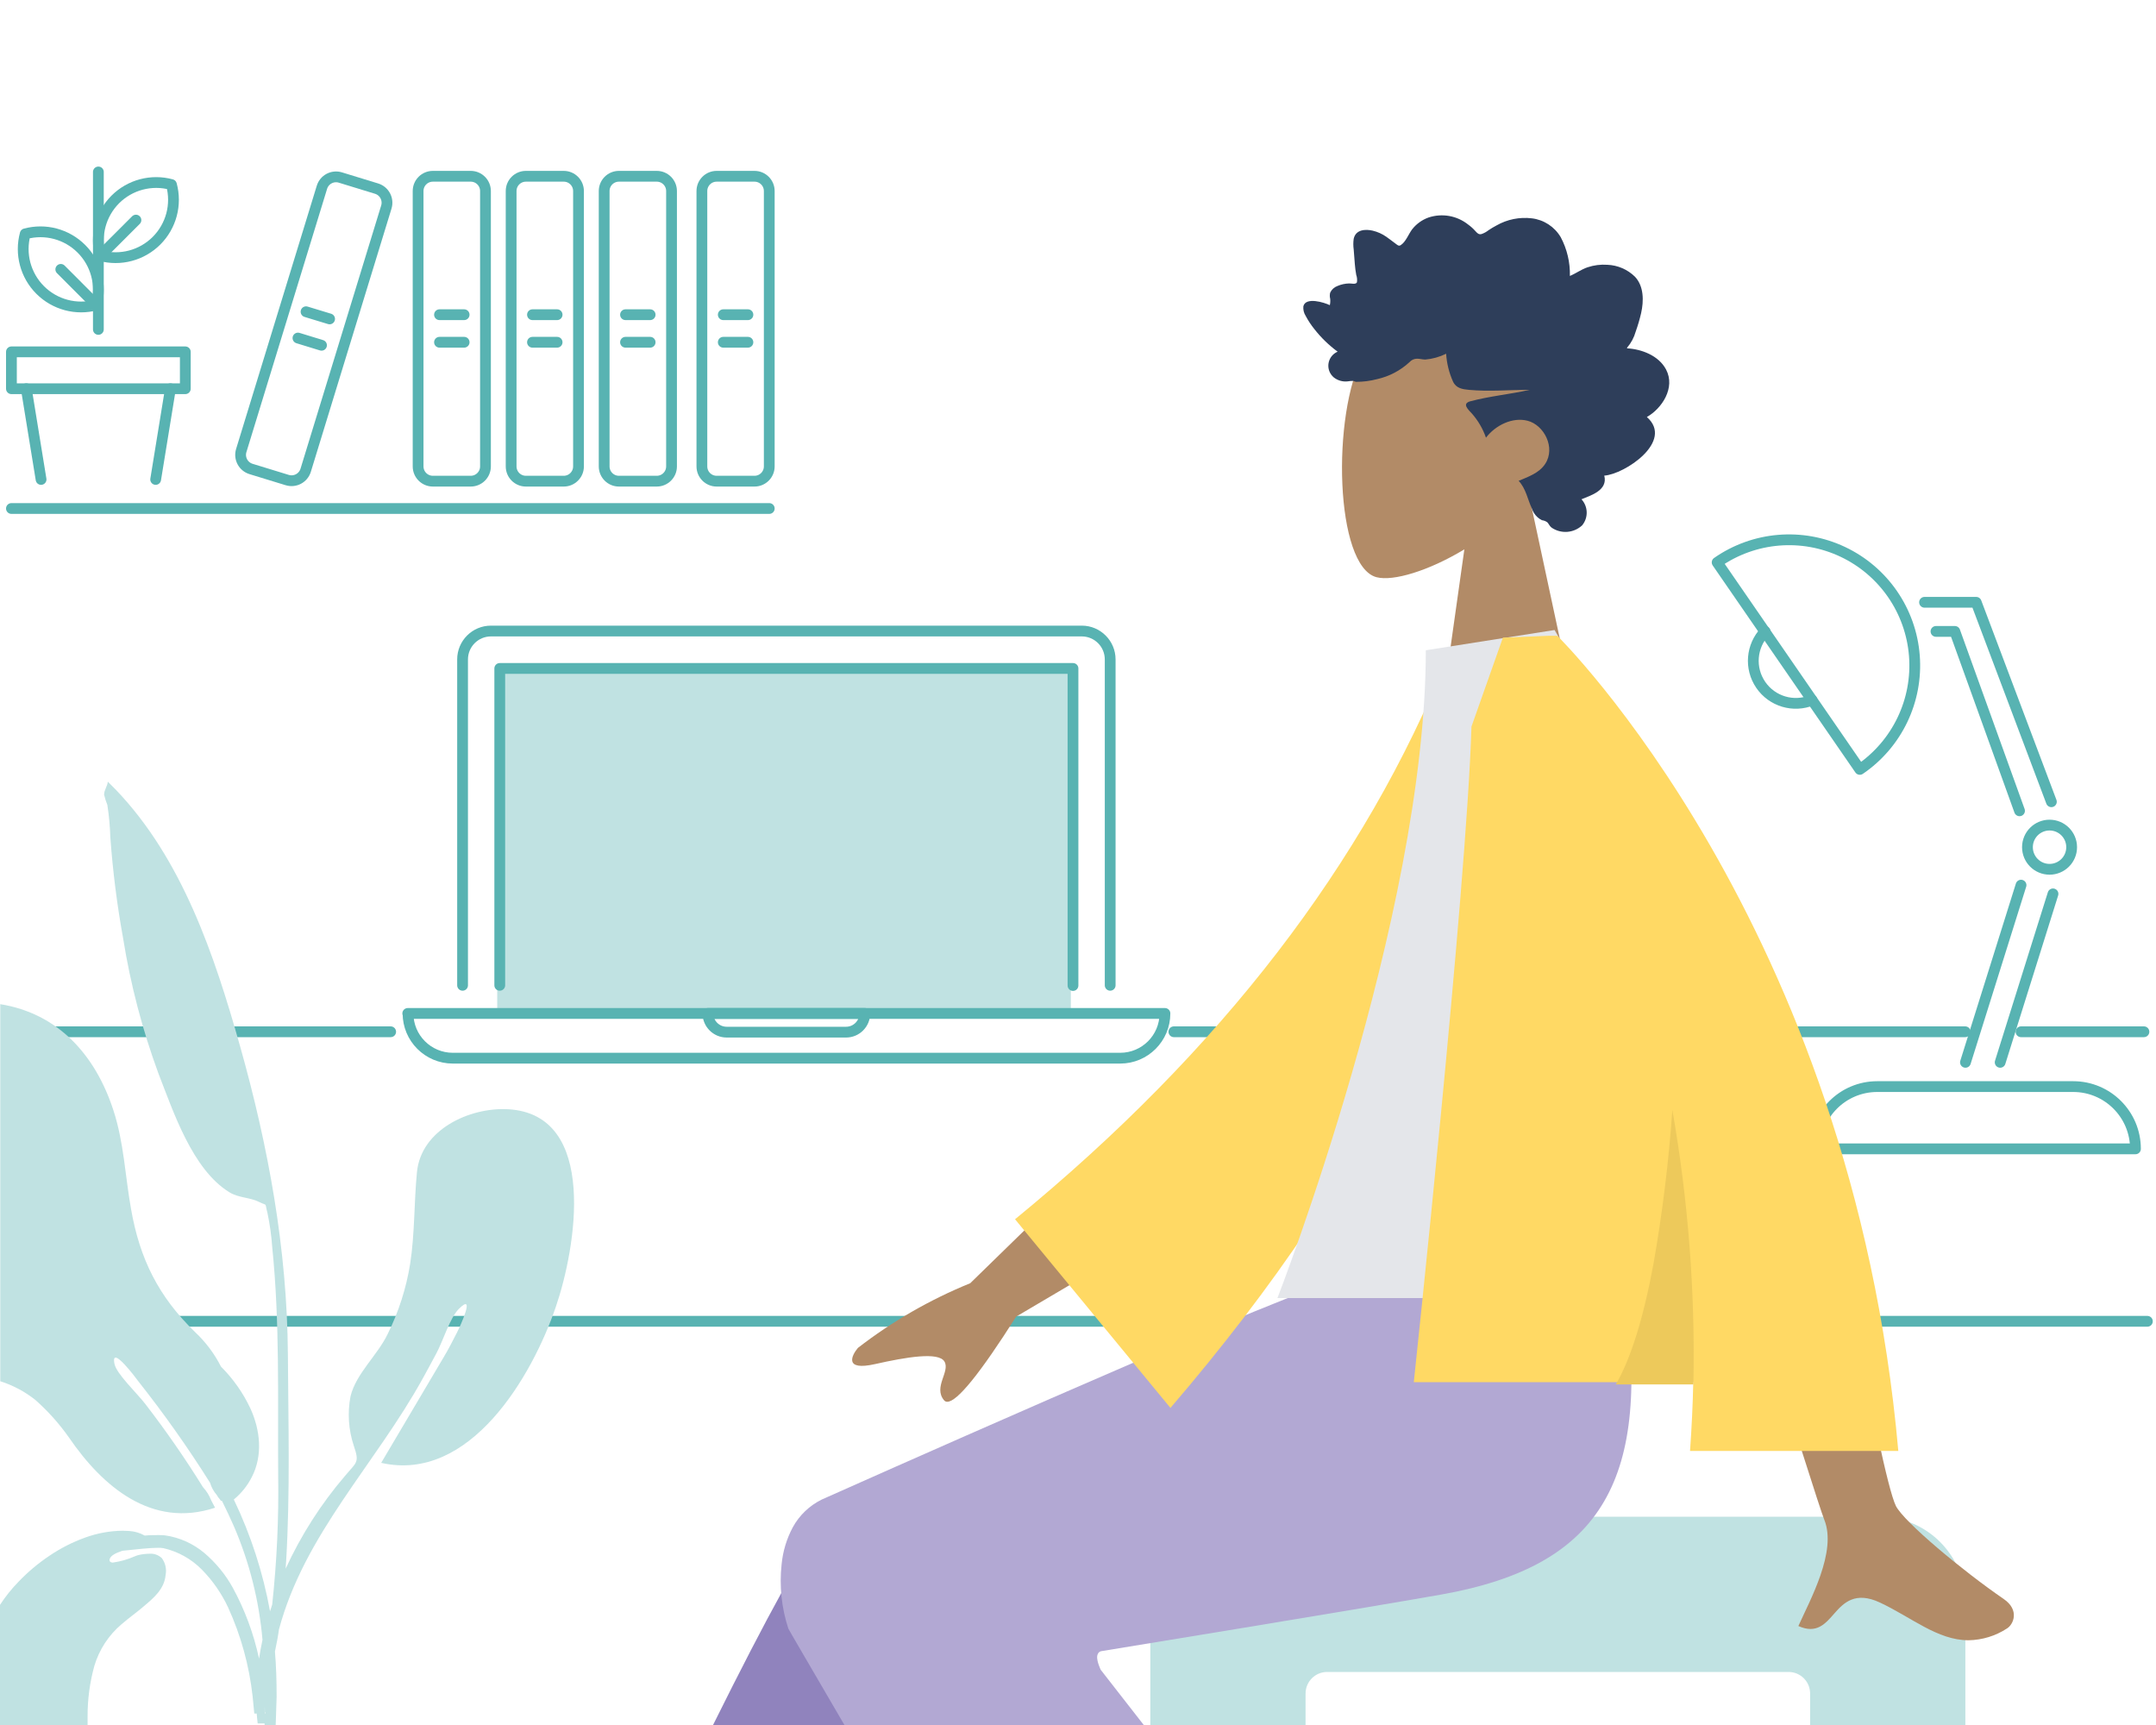
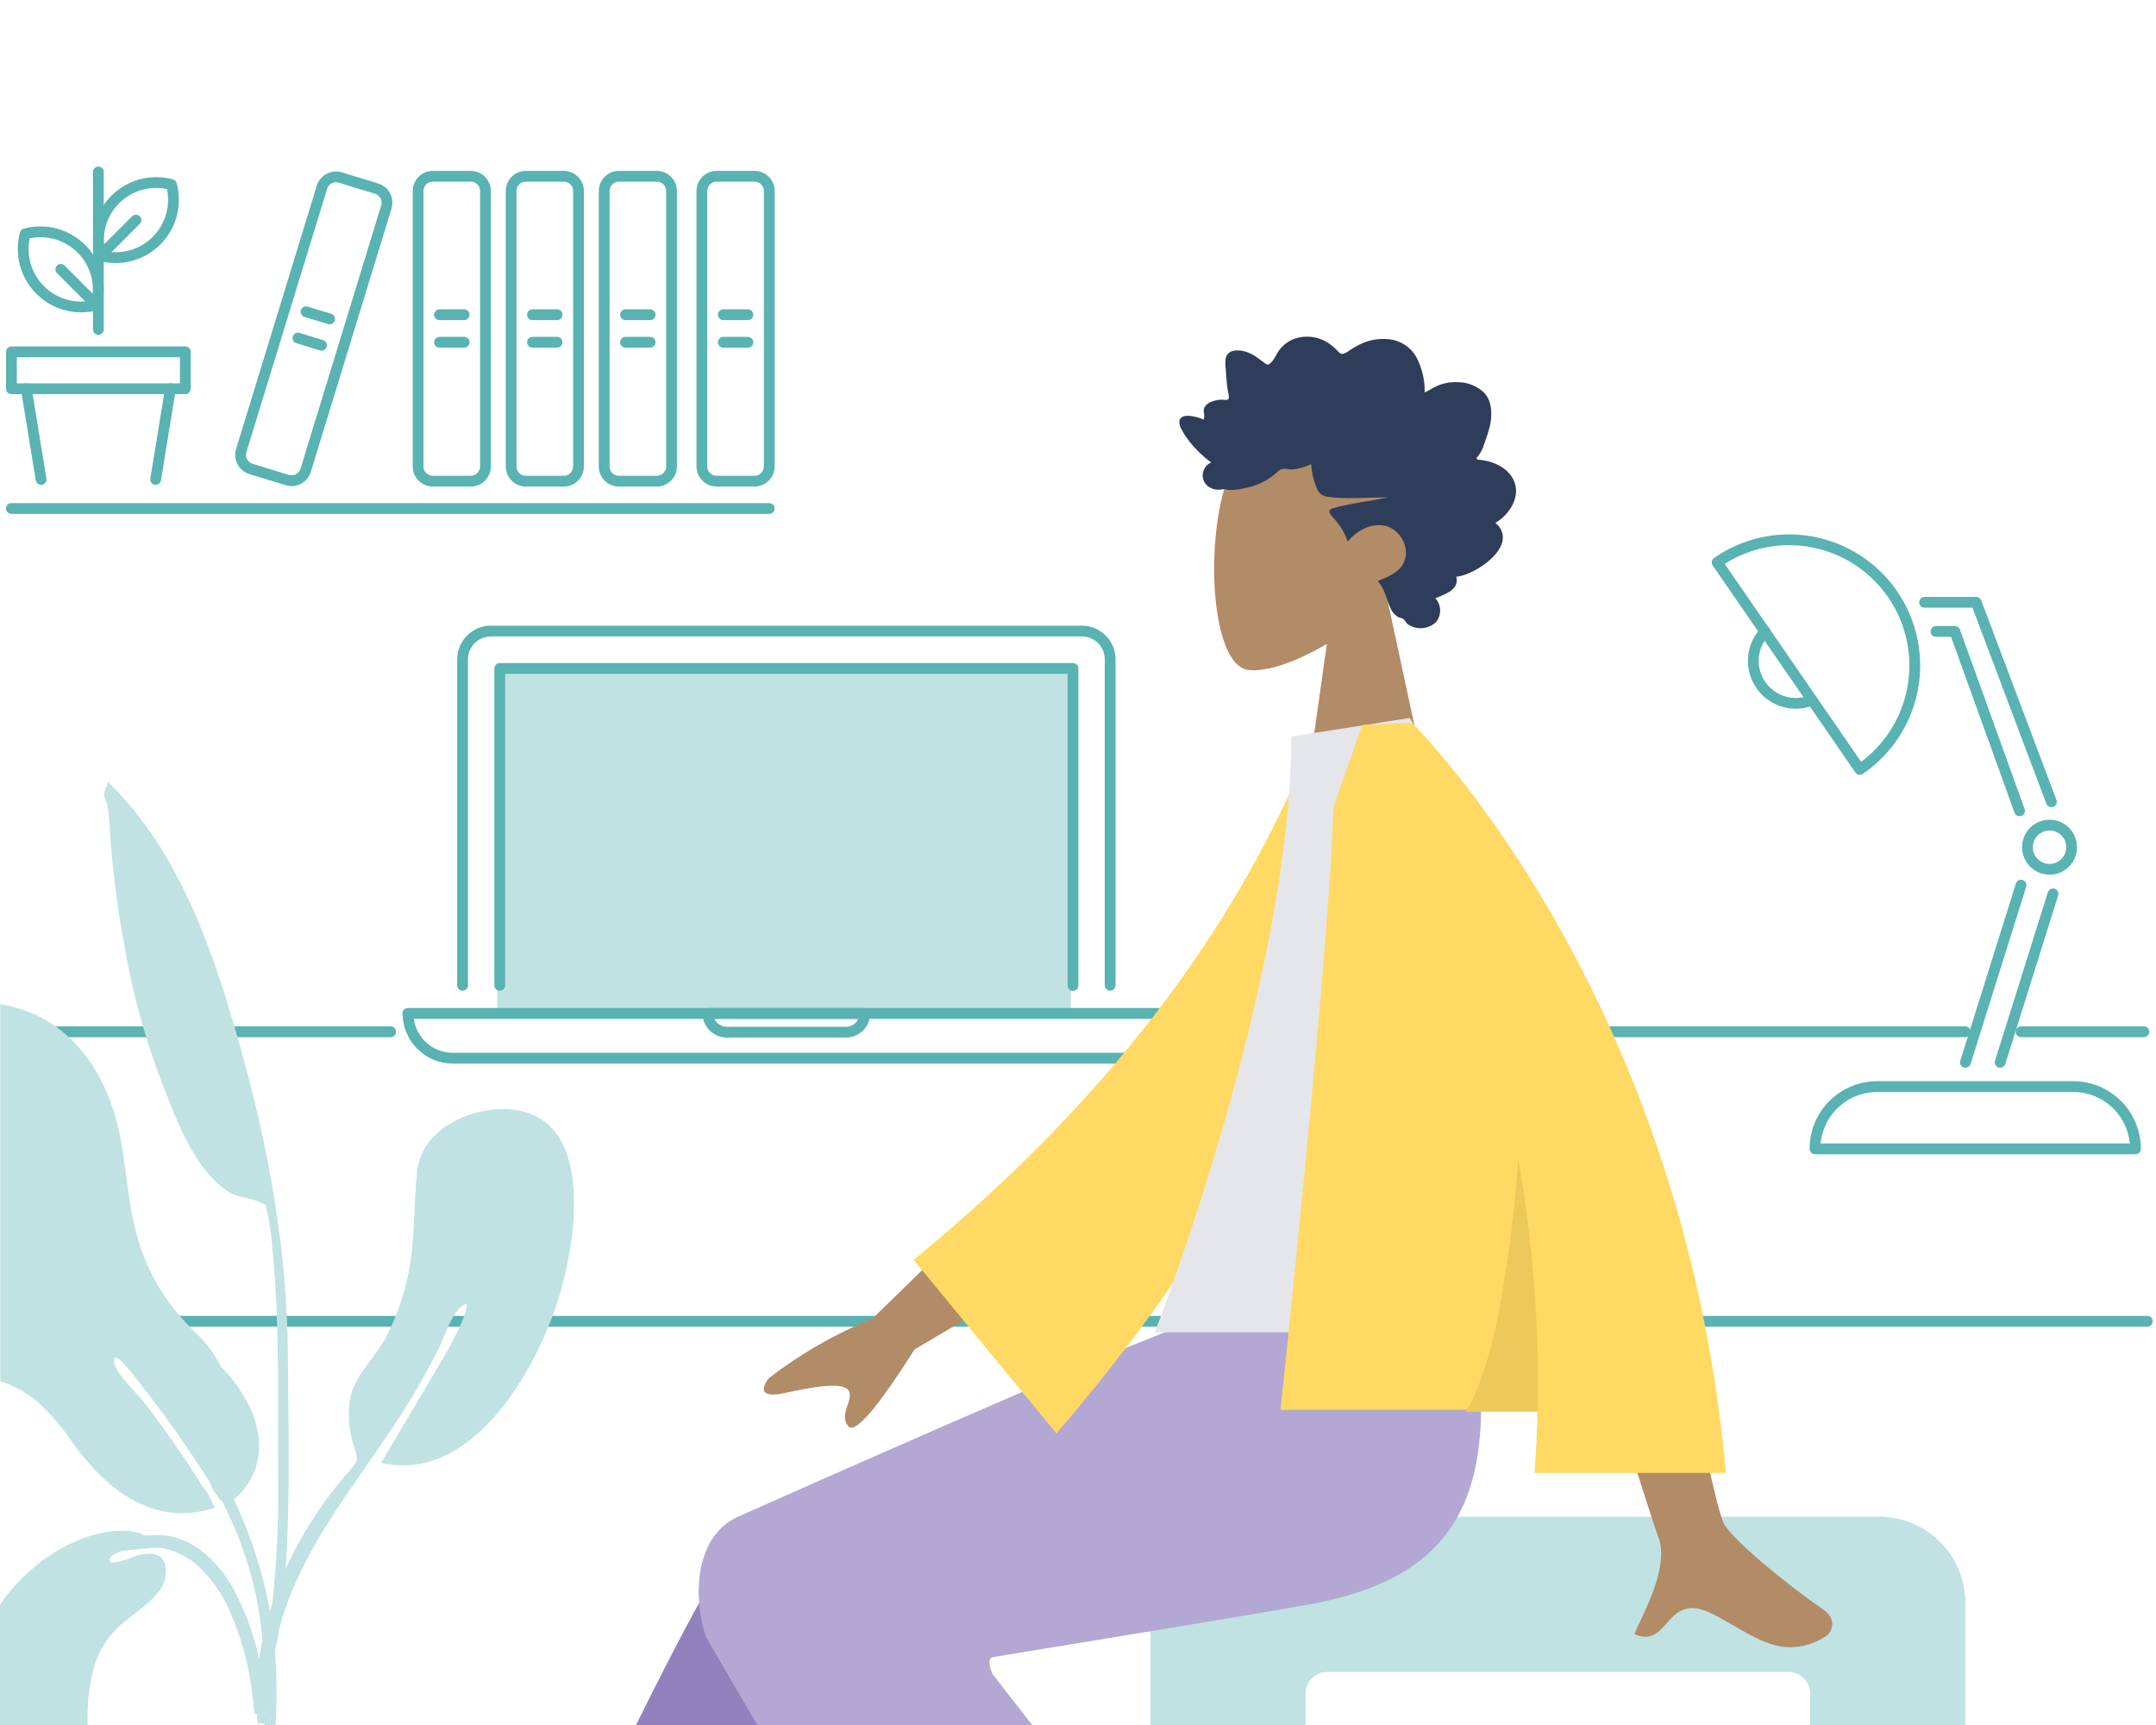
<svg xmlns="http://www.w3.org/2000/svg" width="400" height="320" viewBox="0 0 400 320">
-   <g id="fb73d196-e064-40c6-ad82-a91d2e5f45fc" data-name="Background lines">
-     <rect id="a30cee1f-465e-4c51-b514-c0771b6513e1" data-name="Rectangle 1539" x="92.25" y="124.53" width="106.42" height="62.98" style="fill:#c0e2e2" />
-     <line id="b3fae943-8783-491c-855d-32340581014f" data-name="Line 705" x1="72.48" y1="191.4" x2="1.35" y2="191.4" style="fill:none;stroke:#58b3b2;stroke-linecap:round;stroke-linejoin:round;stroke-width:2px" />
-     <g id="ec97e75d-e0e2-4b1f-b9cf-996d29b69776" data-name="Group 9669">
-       <line id="e8e33515-c25a-4639-aa09-d21dad42d3fa" data-name="Line 707" x1="398.4" y1="245.11" x2="1.35" y2="245.11" style="fill:none;stroke:#58b3b2;stroke-linecap:round;stroke-linejoin:round;stroke-width:2px" />
+   <g id="aa131092-a989-4703-a8bd-0b49d98a129b" data-name="Background lines">
+     <rect id="e959d832-de29-46d2-b755-e9466526a146" data-name="Rectangle 1539" x="92.25" y="124.53" width="106.42" height="62.98" style="fill:#c0e2e2" />
+     <line id="b99d7864-4f01-4541-be40-04c47383e755" data-name="Line 705" x1="72.48" y1="191.4" x2="1.35" y2="191.4" style="fill:none;stroke:#58b3b2;stroke-linecap:round;stroke-linejoin:round;stroke-width:2px" />
+     <g id="e9581a42-770e-4613-a344-6d3fe917a954" data-name="Group 9669">
+       <line id="b43d0b4c-a2e9-4486-9df6-870eb945b8f8" data-name="Line 707" x1="398.4" y1="245.11" x2="1.35" y2="245.11" style="fill:none;stroke:#58b3b2;stroke-linecap:round;stroke-linejoin:round;stroke-width:2px" />
    </g>
-     <g id="bf0b4523-57a0-4b44-9847-fb2da2a917f8" data-name="Group 9793">
-       <path id="e4e50032-b852-434a-88ec-5235a57589b6" data-name="Rectangle 1492" d="M396.19,213.12H336.73a11.55,11.55,0,0,1,11.55-11.55h36.37a11.55,11.55,0,0,1,11.54,11.55Z" style="fill:none;stroke:#58b3b2;stroke-linecap:round;stroke-linejoin:round;stroke-width:2px" />
-       <g id="e5c7c090-ab3b-419b-b10c-275bbab74a81" data-name="Group 9691">
-         <line id="f046a022-3511-4ca4-baba-84c13a7ca09e" data-name="Line 729" x1="364.65" y1="197.07" x2="374.96" y2="164.2" style="fill:none;stroke:#58b3b2;stroke-linecap:round;stroke-linejoin:round;stroke-width:2px" />
-         <line id="b54973ac-1b61-4005-865a-0cab715e7926" data-name="Line 730" x1="371.09" y1="197.07" x2="380.89" y2="165.82" style="fill:none;stroke:#58b3b2;stroke-linecap:round;stroke-linejoin:round;stroke-width:2px" />
+     <g id="ae4c9b70-4618-44a0-b3e6-64a1a4f4907b" data-name="Group 9793">
+       <path id="bbe9a70f-faa2-424a-b716-5aa9bf6eda52" data-name="Rectangle 1492" d="M396.19,213.12H336.73a11.55,11.55,0,0,1,11.55-11.55h36.37a11.55,11.55,0,0,1,11.54,11.55Z" style="fill:none;stroke:#58b3b2;stroke-linecap:round;stroke-linejoin:round;stroke-width:2px" />
+       <g id="a925b4f8-f4f4-4f4c-a13f-eedbec2cd769" data-name="Group 9691">
+         <line id="fb79c0eb-cfec-4d4c-9b8c-bdafb574687f" data-name="Line 729" x1="364.65" y1="197.07" x2="374.96" y2="164.2" style="fill:none;stroke:#58b3b2;stroke-linecap:round;stroke-linejoin:round;stroke-width:2px" />
+         <line id="b6a3d555-9a6c-463f-95f4-1c0b5f01b7dd" data-name="Line 730" x1="371.09" y1="197.07" x2="380.89" y2="165.82" style="fill:none;stroke:#58b3b2;stroke-linecap:round;stroke-linejoin:round;stroke-width:2px" />
      </g>
-       <g id="f14f18b4-d5a5-4955-b398-0fa250bc88b6" data-name="Group 9692">
-         <path id="a7da2d7d-3eb1-42f4-a1cb-5c96d873550d" data-name="Path 7499" d="M374.68,150.41l-12-33.28h-3.5" style="fill:none;stroke:#58b3b2;stroke-linecap:round;stroke-linejoin:round;stroke-width:2px" />
-         <path id="e0494380-a063-4cd2-998a-2080559b05d3" data-name="Path 7500" d="M380.59,148.73l-13.95-37h-9.58" style="fill:none;stroke:#58b3b2;stroke-linecap:round;stroke-linejoin:round;stroke-width:2px" />
+       <g id="ec76ece7-8e87-4b52-bd38-017c6764c39e" data-name="Group 9692">
+         <path id="adfe86b3-c766-4847-b4d0-aaf9147429a7" data-name="Path 7499" d="M374.68,150.41l-12-33.28h-3.5" style="fill:none;stroke:#58b3b2;stroke-linecap:round;stroke-linejoin:round;stroke-width:2px" />
+         <path id="f0e4f08e-0b90-4683-b067-bb4897bd8a7e" data-name="Path 7500" d="M380.59,148.73l-13.95-37h-9.58" style="fill:none;stroke:#58b3b2;stroke-linecap:round;stroke-linejoin:round;stroke-width:2px" />
      </g>
-       <circle id="a4c43049-64f8-41a6-8f46-f059da6a0b92" data-name="Ellipse 51" cx="380.25" cy="157.16" r="4.1" style="fill:none;stroke:#58b3b2;stroke-linecap:round;stroke-linejoin:round;stroke-width:2px" />
-       <g id="a6349e32-4868-4a9a-ba01-7dda5e553673" data-name="Group 9693">
-         <path id="b4d579c3-8a93-4fee-8304-72a4e5977105" data-name="Path 7501" d="M318.58,104.33a23.32,23.32,0,1,1,26.47,38.4h0Z" style="fill:none;stroke:#58b3b2;stroke-linecap:round;stroke-linejoin:round;stroke-width:2px" />
-         <path id="bd23c40b-07ce-43e7-b1e6-c036f1f029d0" data-name="Path 7502" d="M327.48,117.13a7.89,7.89,0,0,0,8.71,12.75" style="fill:none;stroke:#58b3b2;stroke-linecap:round;stroke-linejoin:round;stroke-width:2px" />
+       <circle id="edc2e8bd-1628-48e9-8ad0-fcf75342a5d3" data-name="Ellipse 51" cx="380.25" cy="157.16" r="4.1" style="fill:none;stroke:#58b3b2;stroke-linecap:round;stroke-linejoin:round;stroke-width:2px" />
+       <g id="b582e223-7238-477e-89d8-2285b2018083" data-name="Group 9693">
+         <path id="a3b8f95a-765b-46c3-947d-342e9a59ac1d" data-name="Path 7501" d="M318.58,104.33a23.32,23.32,0,1,1,26.47,38.4h0Z" style="fill:none;stroke:#58b3b2;stroke-linecap:round;stroke-linejoin:round;stroke-width:2px" />
+         <path id="edf8a81d-6c37-4d6e-a8da-c11a302dbc23" data-name="Path 7502" d="M327.48,117.13a7.89,7.89,0,0,0,8.71,12.75" style="fill:none;stroke:#58b3b2;stroke-linecap:round;stroke-linejoin:round;stroke-width:2px" />
      </g>
    </g>
-     <g id="fc716c62-2637-4198-a13c-8295344efed3" data-name="Group 9795">
-       <path id="b282b05f-2ed9-4584-b6ab-419589a3ce00" data-name="Path 7505" d="M85.82,182.78V122.33a5.27,5.27,0,0,1,5.27-5.27H200.7a5.27,5.27,0,0,1,5.27,5.27v60.45" style="fill:none;stroke:#58b3b2;stroke-linecap:round;stroke-linejoin:round;stroke-width:2px" />
-       <path id="e31ae715-359b-4bab-bec8-26e0a283873a" data-name="Path 7506" d="M92.72,182.78V124H199.07v58.82" style="fill:none;stroke:#58b3b2;stroke-linecap:round;stroke-linejoin:round;stroke-width:2px" />
-       <path id="efe8282c-32a7-4117-81d0-931ad6bc8d5e" data-name="Rectangle 1494" d="M131.34,188h29.1a3.47,3.47,0,0,1-3.47,3.47H134.82a3.48,3.48,0,0,1-3.48-3.47Z" style="fill:none;stroke:#58b3b2;stroke-linecap:round;stroke-linejoin:round;stroke-width:2px" />
-       <path id="a8a12564-39b6-4167-b7f2-ec1cc40547a6" data-name="Rectangle 1495" d="M75.65,188H216.13a8.3,8.3,0,0,1-8.3,8.3H84a8.31,8.31,0,0,1-8.3-8.3Z" style="fill:none;stroke:#58b3b2;stroke-linecap:round;stroke-linejoin:round;stroke-width:2px" />
+     <g id="e1cff6c0-e49c-4d0c-a651-a6f1066d0716" data-name="Group 9795">
+       <path id="f8d5cd65-9f07-4746-b38c-5e30d5b627ca" data-name="Path 7505" d="M85.82,182.78V122.33a5.27,5.27,0,0,1,5.27-5.27H200.7a5.27,5.27,0,0,1,5.27,5.27v60.45" style="fill:none;stroke:#58b3b2;stroke-linecap:round;stroke-linejoin:round;stroke-width:2px" />
+       <path id="ec48e752-30df-461a-84cb-d64f6c4919bf" data-name="Path 7506" d="M92.72,182.78V124H199.07v58.82" style="fill:none;stroke:#58b3b2;stroke-linecap:round;stroke-linejoin:round;stroke-width:2px" />
+       <path id="f365e23b-6909-4dfd-a34a-228c7d51015d" data-name="Rectangle 1494" d="M131.34,188h29.1a3.47,3.47,0,0,1-3.47,3.47H134.82a3.48,3.48,0,0,1-3.48-3.47Z" style="fill:none;stroke:#58b3b2;stroke-linecap:round;stroke-linejoin:round;stroke-width:2px" />
+       <path id="bc13da75-8457-48df-ab1f-5ac028dacf54" data-name="Rectangle 1495" d="M75.65,188H216.13a8.3,8.3,0,0,1-8.3,8.3H84a8.31,8.31,0,0,1-8.3-8.3Z" style="fill:none;stroke:#58b3b2;stroke-linecap:round;stroke-linejoin:round;stroke-width:2px" />
    </g>
-     <line id="e808acc4-0a33-4231-a985-e3c233d2875e" data-name="Line 704" x1="397.76" y1="191.4" x2="374.96" y2="191.4" style="fill:none;stroke:#58b3b2;stroke-linecap:round;stroke-linejoin:round;stroke-width:2px" />
-     <line id="f369688e-c924-4aa2-903b-a86efa9f2bca" data-name="Line 767" x1="364.6" y1="191.4" x2="217.79" y2="191.4" style="fill:none;stroke:#58b3b2;stroke-linecap:round;stroke-linejoin:round;stroke-width:2px" />
-     <g id="b0881ee9-77fb-4cb1-ab14-ffc45e3d35b6" data-name="Group 9672">
-       <line id="b1f5497c-24c8-47fb-9150-f7ef6ad23ec1" data-name="Line 708" x1="142.72" y1="94.33" x2="2.12" y2="94.33" style="fill:none;stroke:#58b3b2;stroke-linecap:round;stroke-linejoin:round;stroke-width:2px" />
+     <line id="a1c2b07c-c34f-4589-832f-e7990d7b65bb" data-name="Line 704" x1="397.76" y1="191.4" x2="374.96" y2="191.4" style="fill:none;stroke:#58b3b2;stroke-linecap:round;stroke-linejoin:round;stroke-width:2px" />
+     <line id="a366b7ce-1f28-404f-a29c-3eb2e8c79e21" data-name="Line 767" x1="364.6" y1="191.4" x2="217.79" y2="191.4" style="fill:none;stroke:#58b3b2;stroke-linecap:round;stroke-linejoin:round;stroke-width:2px" />
+     <g id="accc47fd-a826-421f-bd28-4675ab3a1e69" data-name="Group 9672">
+       <line id="f4ed9b80-52ee-4ace-938d-db72dec706f9" data-name="Line 708" x1="142.72" y1="94.33" x2="2.12" y2="94.33" style="fill:none;stroke:#58b3b2;stroke-linecap:round;stroke-linejoin:round;stroke-width:2px" />
    </g>
-     <g id="e2d831d9-9902-4e84-a8ca-7bc25685c0e1" data-name="Group 9674">
-       <rect id="baa72bf4-9465-40dd-a438-f7de66900ddd" data-name="Rectangle 1484" x="77.57" y="32.7" width="12.5" height="56.56" rx="2.74" style="fill:none;stroke:#58b3b2;stroke-linecap:round;stroke-linejoin:round;stroke-width:2px" />
-       <g id="a4aa6cc4-1b6a-4052-82f8-0445803df624" data-name="Group 9673">
-         <line id="aa48d88a-6c8a-4da2-b826-3b3c51fa51fe" data-name="Line 710" x1="86.11" y1="58.38" x2="81.54" y2="58.38" style="fill:none;stroke:#58b3b2;stroke-linecap:round;stroke-linejoin:round;stroke-width:2px" />
-         <line id="b5a587f3-f2ed-4d31-ab79-d499773c982e" data-name="Line 711" x1="86.11" y1="63.49" x2="81.54" y2="63.49" style="fill:none;stroke:#58b3b2;stroke-linecap:round;stroke-linejoin:round;stroke-width:2px" />
+     <g id="a2366928-5e24-452e-bac2-687139913333" data-name="Group 9674">
+       <rect id="b5c3dfdd-32cb-4ac2-aae3-ccb89e50dce4" data-name="Rectangle 1484" x="77.57" y="32.7" width="12.5" height="56.56" rx="2.74" style="fill:none;stroke:#58b3b2;stroke-linecap:round;stroke-linejoin:round;stroke-width:2px" />
+       <g id="bf5d7471-a4bf-44fc-9749-69ff9aac2ba7" data-name="Group 9673">
+         <line id="bba242cb-0c22-4d68-b3e1-6270263c8475" data-name="Line 710" x1="86.11" y1="58.38" x2="81.54" y2="58.38" style="fill:none;stroke:#58b3b2;stroke-linecap:round;stroke-linejoin:round;stroke-width:2px" />
+         <line id="ffd06e04-2e71-4005-8531-d51e15b081dd" data-name="Line 711" x1="86.11" y1="63.49" x2="81.54" y2="63.49" style="fill:none;stroke:#58b3b2;stroke-linecap:round;stroke-linejoin:round;stroke-width:2px" />
      </g>
    </g>
-     <g id="a3d89ed3-ec4c-4b62-be62-d5896dda958b" data-name="Group 9676">
-       <rect id="fc3b6b77-01a2-41c9-94bc-59b85e76c722" data-name="Rectangle 1485" x="29.93" y="54.74" width="56.55" height="12.5" rx="2.74" transform="translate(-17.15 98.77) rotate(-72.96)" style="fill:none;stroke:#58b3b2;stroke-linecap:round;stroke-linejoin:round;stroke-width:2px" />
-       <g id="ed8e57fc-efe3-4cd6-a70a-475a5a6b5da8" data-name="Group 9675">
-         <line id="a2f410ee-a9c2-4d54-890c-520d06e18a6a" data-name="Line 712" x1="61.15" y1="59.16" x2="56.78" y2="57.83" style="fill:none;stroke:#58b3b2;stroke-linecap:round;stroke-linejoin:round;stroke-width:2px" />
-         <line id="a4289d05-f0a9-433f-83a2-8f61f9c0d87e" data-name="Line 713" x1="59.65" y1="64.05" x2="55.28" y2="62.71" style="fill:none;stroke:#58b3b2;stroke-linecap:round;stroke-linejoin:round;stroke-width:2px" />
+     <g id="b5b4826f-2d07-4e3a-b221-187b045a2d2d" data-name="Group 9676">
+       <rect id="b9a3949d-c764-467d-bb91-a70d2e09ec8e" data-name="Rectangle 1485" x="29.93" y="54.74" width="56.55" height="12.5" rx="2.74" transform="translate(-17.15 98.77) rotate(-72.96)" style="fill:none;stroke:#58b3b2;stroke-linecap:round;stroke-linejoin:round;stroke-width:2px" />
+       <g id="ff79aedb-fa4d-4c0a-b356-5874665f786b" data-name="Group 9675">
+         <line id="af70b8dc-2311-417c-932d-7c46a203fcd4" data-name="Line 712" x1="61.15" y1="59.16" x2="56.78" y2="57.83" style="fill:none;stroke:#58b3b2;stroke-linecap:round;stroke-linejoin:round;stroke-width:2px" />
+         <line id="bf9385d8-06dc-4fb6-bd10-ff70583cd876" data-name="Line 713" x1="59.65" y1="64.05" x2="55.28" y2="62.71" style="fill:none;stroke:#58b3b2;stroke-linecap:round;stroke-linejoin:round;stroke-width:2px" />
      </g>
    </g>
-     <g id="ed7c5ac8-21cc-4f82-ab18-c973f7dc0dbb" data-name="Group 9678">
-       <rect id="e6361d97-1fe0-4770-8d8b-78150d5f2d4b" data-name="Rectangle 1486" x="94.83" y="32.7" width="12.5" height="56.56" rx="2.74" style="fill:none;stroke:#58b3b2;stroke-linecap:round;stroke-linejoin:round;stroke-width:2px" />
-       <g id="bb1943be-2955-471e-ae82-0b037bb61efc" data-name="Group 9677">
-         <line id="e2ade10b-d60d-4769-89a8-af20810ad55d" data-name="Line 714" x1="103.36" y1="58.38" x2="98.79" y2="58.38" style="fill:none;stroke:#58b3b2;stroke-linecap:round;stroke-linejoin:round;stroke-width:2px" />
-         <line id="bdaf4045-8c65-4825-bcca-bf27752dd877" data-name="Line 715" x1="103.36" y1="63.49" x2="98.79" y2="63.49" style="fill:none;stroke:#58b3b2;stroke-linecap:round;stroke-linejoin:round;stroke-width:2px" />
+     <g id="e53b74c8-1479-471d-aef4-1d67919322fb" data-name="Group 9678">
+       <rect id="b02f2e26-0554-4c80-9a5b-10bec11d6875" data-name="Rectangle 1486" x="94.83" y="32.7" width="12.5" height="56.56" rx="2.74" style="fill:none;stroke:#58b3b2;stroke-linecap:round;stroke-linejoin:round;stroke-width:2px" />
+       <g id="e8c365af-8477-49a3-847b-c09284431cd7" data-name="Group 9677">
+         <line id="f040cb46-eb21-44a5-9906-72f080c462b0" data-name="Line 714" x1="103.36" y1="58.38" x2="98.79" y2="58.38" style="fill:none;stroke:#58b3b2;stroke-linecap:round;stroke-linejoin:round;stroke-width:2px" />
+         <line id="ac376e0f-e645-43ff-a1c1-0676054cfa57" data-name="Line 715" x1="103.36" y1="63.49" x2="98.79" y2="63.49" style="fill:none;stroke:#58b3b2;stroke-linecap:round;stroke-linejoin:round;stroke-width:2px" />
      </g>
    </g>
-     <g id="a9133c98-d2d5-470b-b157-78218309c031" data-name="Group 9681">
-       <rect id="aa97717f-b02b-4c20-b5a3-05492c57d6cf" data-name="Rectangle 1487" x="130.22" y="32.7" width="12.5" height="56.56" rx="2.74" style="fill:none;stroke:#58b3b2;stroke-linecap:round;stroke-linejoin:round;stroke-width:2px" />
-       <rect id="f32b1e4e-aa9a-43bc-850d-12e6a597a4f6" data-name="Rectangle 1488" x="112.09" y="32.7" width="12.5" height="56.56" rx="2.74" style="fill:none;stroke:#58b3b2;stroke-linecap:round;stroke-linejoin:round;stroke-width:2px" />
-       <g id="b11b4376-c7df-4753-9ce6-a3a3b400fbd3" data-name="Group 9679">
-         <line id="a6028d28-d611-466f-9b61-703101a40124" data-name="Line 716" x1="138.76" y1="58.38" x2="134.19" y2="58.38" style="fill:none;stroke:#58b3b2;stroke-linecap:round;stroke-linejoin:round;stroke-width:2px" />
-         <line id="b4f3eb30-da1b-4e12-bcfd-67d7fa3cbe10" data-name="Line 717" x1="138.76" y1="63.49" x2="134.19" y2="63.49" style="fill:none;stroke:#58b3b2;stroke-linecap:round;stroke-linejoin:round;stroke-width:2px" />
+     <g id="a8073661-150b-4dc3-9c9f-82b0399d65be" data-name="Group 9681">
+       <rect id="a3dccd5a-3a52-46b1-afed-3e7ed4477046" data-name="Rectangle 1487" x="130.22" y="32.7" width="12.5" height="56.56" rx="2.74" style="fill:none;stroke:#58b3b2;stroke-linecap:round;stroke-linejoin:round;stroke-width:2px" />
+       <rect id="a90d4abf-38ca-4211-8b4e-a042fa7bf930" data-name="Rectangle 1488" x="112.09" y="32.7" width="12.5" height="56.56" rx="2.74" style="fill:none;stroke:#58b3b2;stroke-linecap:round;stroke-linejoin:round;stroke-width:2px" />
+       <g id="bfd66ca8-be6d-43b2-bcbb-63281d7a12b7" data-name="Group 9679">
+         <line id="b1fdb407-2f6f-4d64-a8b1-ca62bc4ce357" data-name="Line 716" x1="138.76" y1="58.38" x2="134.19" y2="58.38" style="fill:none;stroke:#58b3b2;stroke-linecap:round;stroke-linejoin:round;stroke-width:2px" />
+         <line id="b2b5d8c5-5d53-4c84-b1b5-f7827dcb9113" data-name="Line 717" x1="138.76" y1="63.49" x2="134.19" y2="63.49" style="fill:none;stroke:#58b3b2;stroke-linecap:round;stroke-linejoin:round;stroke-width:2px" />
      </g>
-       <g id="eba4f6c9-7e6c-487e-9710-1515a6f9abd8" data-name="Group 9680">
-         <line id="f0a0b8cc-14e9-4d5a-ab03-78bf89483a8d" data-name="Line 718" x1="120.62" y1="58.38" x2="116.05" y2="58.38" style="fill:none;stroke:#58b3b2;stroke-linecap:round;stroke-linejoin:round;stroke-width:2px" />
-         <line id="b919d923-a338-4cfe-854f-f24f716d305b" data-name="Line 719" x1="120.62" y1="63.49" x2="116.05" y2="63.49" style="fill:none;stroke:#58b3b2;stroke-linecap:round;stroke-linejoin:round;stroke-width:2px" />
+       <g id="b899cceb-832d-4f3d-b626-0980a0221dcc" data-name="Group 9680">
+         <line id="f144336f-5987-4f11-a2a1-0c130baa3f22" data-name="Line 718" x1="120.62" y1="58.38" x2="116.05" y2="58.38" style="fill:none;stroke:#58b3b2;stroke-linecap:round;stroke-linejoin:round;stroke-width:2px" />
+         <line id="bcf2f045-48e0-4b42-8bcf-ada8f83940f9" data-name="Line 719" x1="120.62" y1="63.49" x2="116.05" y2="63.49" style="fill:none;stroke:#58b3b2;stroke-linecap:round;stroke-linejoin:round;stroke-width:2px" />
      </g>
    </g>
-     <rect id="a06adc17-6c8e-46a3-8a78-234ea6da408e" data-name="Rectangle 1489" x="2.12" y="65.27" width="32.26" height="6.84" style="fill:none;stroke:#58b3b2;stroke-linecap:round;stroke-linejoin:round;stroke-width:2px" />
-     <line id="b7e2d53a-e61c-4202-af11-ffaa5a00bb37" data-name="Line 720" x1="31.62" y1="72.11" x2="28.88" y2="88.94" style="fill:none;stroke:#58b3b2;stroke-linecap:round;stroke-linejoin:round;stroke-width:2px" />
-     <line id="beee0ec3-17ad-4c0b-bc85-a0509d796329" data-name="Line 721" x1="4.88" y1="72.11" x2="7.62" y2="88.94" style="fill:none;stroke:#58b3b2;stroke-linecap:round;stroke-linejoin:round;stroke-width:2px" />
-     <g id="ece73c81-5b4f-42f9-8715-b8e9bd1d8f8e" data-name="Group 9686">
-       <line id="f80c2129-a06d-4f70-a49f-6a31c0943ddd" data-name="Line 722" x1="18.25" y1="61.11" x2="18.25" y2="31.9" style="fill:none;stroke:#58b3b2;stroke-linecap:round;stroke-linejoin:round;stroke-width:2px" />
-       <g id="f8169174-3c82-4825-8496-0d585a15e23f" data-name="Group 9683">
-         <g id="e29ec4cb-fcfb-4acd-89b5-6449f6d006eb" data-name="Group 9682">
-           <path id="f5ce59f6-3216-4bdd-81a0-41320d265ce6" data-name="Path 7497" d="M21.39,37a10.74,10.74,0,0,1,10.42-2.76A10.74,10.74,0,0,1,18.62,47.42,10.77,10.77,0,0,1,21.39,37Z" style="fill:none;stroke:#58b3b2;stroke-linecap:round;stroke-linejoin:round;stroke-width:2px" />
+     <rect id="aee1b918-b5e1-42da-a02a-8f95c28f9716" data-name="Rectangle 1489" x="2.12" y="65.27" width="32.26" height="6.84" style="fill:none;stroke:#58b3b2;stroke-linecap:round;stroke-linejoin:round;stroke-width:2px" />
+     <line id="ece3dccc-db85-443c-9dfb-4a54547a5116" data-name="Line 720" x1="31.62" y1="72.11" x2="28.88" y2="88.94" style="fill:none;stroke:#58b3b2;stroke-linecap:round;stroke-linejoin:round;stroke-width:2px" />
+     <line id="f938d20a-67b6-4057-9b3c-21f6ed444240" data-name="Line 721" x1="4.88" y1="72.11" x2="7.62" y2="88.94" style="fill:none;stroke:#58b3b2;stroke-linecap:round;stroke-linejoin:round;stroke-width:2px" />
+     <g id="b503111c-dc2b-4823-a262-1057b1a693bb" data-name="Group 9686">
+       <line id="b8d28d9a-e1c9-4f96-8826-4152be7c365e" data-name="Line 722" x1="18.25" y1="61.11" x2="18.25" y2="31.9" style="fill:none;stroke:#58b3b2;stroke-linecap:round;stroke-linejoin:round;stroke-width:2px" />
+       <g id="bf83f83a-fd26-4df1-94d3-1ff8132a6cc4" data-name="Group 9683">
+         <g id="f014bbe9-7dfc-48fa-9be9-db50446f74d1" data-name="Group 9682">
+           <path id="b6f71efa-c01a-4832-8f50-16544b139215" data-name="Path 7497" d="M21.39,37a10.74,10.74,0,0,1,10.42-2.76A10.74,10.74,0,0,1,18.62,47.42,10.77,10.77,0,0,1,21.39,37Z" style="fill:none;stroke:#58b3b2;stroke-linecap:round;stroke-linejoin:round;stroke-width:2px" />
        </g>
-         <line id="aaf26cbb-5872-4aa3-b46b-81db0b59eeda" data-name="Line 723" x1="18.62" y1="47.42" x2="25.22" y2="40.83" style="fill:none;stroke:#58b3b2;stroke-linecap:round;stroke-linejoin:round;stroke-width:2px" />
+         <line id="f6e052f4-6dd0-4330-a282-f542f2a1cec6" data-name="Line 723" x1="18.62" y1="47.42" x2="25.22" y2="40.83" style="fill:none;stroke:#58b3b2;stroke-linecap:round;stroke-linejoin:round;stroke-width:2px" />
      </g>
-       <g id="b04bd445-982f-41af-9ad2-012fa3c1c412" data-name="Group 9685">
-         <g id="eef7c5f7-f67b-45fb-ac35-bc50c669758e" data-name="Group 9684">
-           <path id="bdc95a4d-6cc6-463b-b983-3c11cd9a8898" data-name="Path 7498" d="M15.1,46.15A10.74,10.74,0,0,0,4.68,43.38,10.75,10.75,0,0,0,17.87,56.57,10.71,10.71,0,0,0,15.1,46.15Z" style="fill:none;stroke:#58b3b2;stroke-linecap:round;stroke-linejoin:round;stroke-width:2px" />
+       <g id="f88c5c7c-1f44-4f81-8182-663e88719a2b" data-name="Group 9685">
+         <g id="ed6ca0a3-b204-4898-8ad4-1741661e5585" data-name="Group 9684">
+           <path id="a8c68ef7-b1e1-49ec-9cd0-0a432b370035" data-name="Path 7498" d="M15.1,46.15A10.74,10.74,0,0,0,4.68,43.38,10.75,10.75,0,0,0,17.87,56.57,10.71,10.71,0,0,0,15.1,46.15Z" style="fill:none;stroke:#58b3b2;stroke-linecap:round;stroke-linejoin:round;stroke-width:2px" />
        </g>
-         <line id="a1ccb9ca-64ca-4f26-847b-0fda187c727b" data-name="Line 724" x1="17.87" y1="56.57" x2="11.28" y2="49.97" style="fill:none;stroke:#58b3b2;stroke-linecap:round;stroke-linejoin:round;stroke-width:2px" />
+         <line id="b1e784e4-7f89-479c-b728-b2487f441e07" data-name="Line 724" x1="17.87" y1="56.57" x2="11.28" y2="49.97" style="fill:none;stroke:#58b3b2;stroke-linecap:round;stroke-linejoin:round;stroke-width:2px" />
      </g>
    </g>
  </g>
-   <g id="f3760c85-260c-42f5-a91c-329573e06644" data-name="Background solid">
-     <path id="ab520004-f5c9-4328-8cd4-8ba70d9b3065" data-name="Subtraction 34" d="M229.41,281.36H348.63a16,16,0,0,1,16,16V320h-28.8v-5.84a4,4,0,0,0-4-4H246.22a4,4,0,0,0-4,4V320h-28.8V297.36a16,16,0,0,1,16-16Z" style="fill:#c0e2e2" />
+   <g id="ea2eeab4-6354-4967-8428-e599bd8a791e" data-name="Background solid">
+     <path id="f836b233-35ae-46b2-b679-8f45508801f0" data-name="Subtraction 34" d="M229.41,281.36H348.63a16,16,0,0,1,16,16V320h-28.8v-5.84a4,4,0,0,0-4-4H246.22a4,4,0,0,0-4,4V320h-28.8V297.36a16,16,0,0,1,16-16Z" style="fill:#c0e2e2" />
    <path d="M49.18,316.32c0,.42,0,.84,0,1.26h.1C49.25,317.16,49.21,316.74,49.18,316.32Z" style="fill:#c0e2e2" />
    <path d="M49.27,317.58c0-.42-.06-.84-.09-1.26,0,.42,0,.84,0,1.26Z" style="fill:#c0e2e2" />
    <path d="M47.81,319.71h1.32c0-.71,0-1.43,0-2.13H47.6Q47.68,318.65,47.81,319.71Z" style="fill:#c0e2e2" />
    <path d="M94.24,205.77h0c-7.2-.38-16.11,3.82-16.88,11.65-.56,5.69-.39,11.36-1.26,17a45.57,45.57,0,0,1-4.15,13c-1.91,4-5.89,7.36-6.92,11.61a18.19,18.19,0,0,0,.61,9.17c1.1,3.21.52,3-1.69,5.66A73.44,73.44,0,0,0,53,291c0-.47.07-.93.09-1.4.75-12.77.4-25.64.32-38.43-.14-19.46-3.62-38.48-8.9-57.2-4.73-16.76-10.69-34.59-23-47.45h0L20,145c-.05.84-.65,1.42-.69,2.41a14.28,14.28,0,0,0,.61,1.92,48.78,48.78,0,0,1,.55,6,176.21,176.21,0,0,0,2.37,18.73,133.82,133.82,0,0,0,6.57,25.12c2.74,7,6.27,17.78,13.16,22,1.74,1.06,3.81.93,5.48,1.78s1-.09,1.58,2.09a46.85,46.85,0,0,1,.88,6.35c1.43,14.06,1,28.09,1.1,42.2a195.35,195.35,0,0,1-1.11,24.06c-.14.41-.28.83-.4,1.25a81.55,81.55,0,0,0-6.72-20.74A13,13,0,0,0,46.72,274c2.07-4,1.56-8.69-.23-12.65A27.33,27.33,0,0,0,41,253.52a23,23,0,0,0-4.78-6.38c-6.81-6.6-10.3-13.61-11.91-22.87C23.21,218.12,23,212,21.05,206c-3.36-10.37-10.33-18-21-19.72v69.95a20.32,20.32,0,0,1,6.5,3.46,40,40,0,0,1,6.26,7l0,0c6.22,9.08,15.35,16.89,27.09,13-.23-.42-.47-.9-.72-1.37a7.61,7.61,0,0,0-1.53-2.45,184,184,0,0,0-10.69-15.42c-1.53-2-5.33-5.56-5.72-7.43-.8-3.89,4.37,3.14,4.33,3.1a213.63,213.63,0,0,1,13.4,18.94v0a6,6,0,0,0,1.24,2.26,4,4,0,0,0,.59.82l.19.3.08-.07.13.09q1.14,2.29,2.17,4.62a68,68,0,0,1,5.33,21.12c-.25,1.16-.46,2.32-.64,3.49a48.91,48.91,0,0,0-4.9-13.21,23.1,23.1,0,0,0-5.25-6.39,14.56,14.56,0,0,0-7.29-3.27,11.64,11.64,0,0,0-1.18-.05c-.76,0-1.68,0-2.59.09a6.68,6.68,0,0,0-2.88-.85c-.4,0-.81-.05-1.23-.05a21.09,21.09,0,0,0-6.94,1.27,29.92,29.92,0,0,0-6.62,3.37,34.23,34.23,0,0,0-5.73,4.81A28.5,28.5,0,0,0,0,297.71V320H16.25c0-.53,0-1.07,0-1.6a34.72,34.72,0,0,1,1.25-9.35,16.18,16.18,0,0,1,5.07-7.76c.65-.56,1.34-1.1,2-1.62s1.22-.94,1.8-1.43l.28-.24c1.88-1.58,3.83-3.22,4.07-5.8a4,4,0,0,0-.69-3.15,3,3,0,0,0-2.33-.82,9.4,9.4,0,0,0-2,.24c-.1,0-.39.13-.77.27a15.15,15.15,0,0,1-3.94,1.12.7.7,0,0,1-.6-.2.6.6,0,0,1,0-.55c.23-.54,1-1,2.32-1.43,2.65-.29,5.14-.55,6.63-.55a5.17,5.17,0,0,1,1,.07,14.59,14.59,0,0,1,7.09,3.95,25.33,25.33,0,0,1,4.9,7.06,54.06,54.06,0,0,1,4.54,16.5c.11,1,.21,2,.31,3.17h1.93c0-.43,0-.85,0-1.27,0,.42.07.84.09,1.27h-.11c0,.7,0,1.41,0,2.12h2.06c.07-1.74.12-3.47.17-5.21,0-2.81-.07-5.62-.31-8.42.36-1.66.6-3.11.62-3.25l.12-.83c4.75-17.76,17.86-30.58,26.72-46.64.53-.91,1.67-3.1,2.46-4.54,1.25-2.28,2.51-6.61,4.2-8.3,3.19-3.19.26,3.21-.37,4.43-.78,1.55-1.64,3.19-2.45,4.54-3.68,6.28-7.79,13.12-11.59,19.59,16.43,3.74,28-16,32.42-29C106.8,231.7,111.16,206.69,94.24,205.77Z" style="fill:#c0e2e2" />
  </g>
-   <g id="e730939f-2367-44ae-bfb0-eb7745ae7789" data-name="Core illustration">
-     <path id="fa3f8b02-5c76-4d32-a250-d23e86d0f93e" data-name="Subtraction 36" d="M132.29,320h51.1l7.32-18.44A10.4,10.4,0,0,0,190,291c-2.27-3.55-6.67-6.84-12.39-9.27A42.75,42.75,0,0,0,162,278.27a17,17,0,0,0-5,.64,6,6,0,0,0-3.13,2C149.37,287,142.31,299.81,132.29,320Z" style="fill:#9083bd" />
-     <path id="f7341026-df8f-4780-bb31-651d1316a4a2" data-name="Subtraction 35" d="M156.79,320H212.2l-8-10.26c0-.08-1-2-.52-2.92a.86.86,0,0,1,.6-.51c.47-.08,47.34-7.72,63-10.49,15.41-2.72,25.06-8.22,30.34-17.32,5.19-8.92,6.35-21.64,3.65-40h-56c-11.06,3.2-92,39.31-92.82,39.68a12.35,12.35,0,0,0-5.36,5.13,18.31,18.31,0,0,0-2.08,6.89,28.33,28.33,0,0,0,1.25,11.92c0,.07,3.54,6.1,10.43,17.92Z" style="fill:#b2a8d3" />
-     <g id="b5e61d08-7a19-461f-806d-3b34ae589c7a" data-name="Head Front Rad">
-       <g id="e6ba9a23-7d64-4ad9-90ff-0802d369dfbc" data-name="Head">
-         <path id="bf1a2596-29c2-4216-b65d-8866626510bc" data-name="Head-2" d="M292.18,131.48l-8.5-39.62c4.74-5.56,7.95-12.38,7.42-20-1.55-22-32.19-17.17-38.15-6.06s-5.26,39.3,2.45,41.28c3.07.79,9.62-1.15,16.28-5.17l-4.18,29.59Z" style="fill:#b28b67" />
+   <g id="a53962ce-7b56-4ba4-89b8-6659f8c8e322" data-name="Core illustration">
+     <path id="b756d66e-065c-4bbb-bebd-284d20c65f3e" data-name="Subtraction 36" d="M118,320h47l6.74-17a9.57,9.57,0,0,0-.67-9.7c-2.08-3.26-6.13-6.29-11.39-8.53a39.36,39.36,0,0,0-14.38-3.19,15.61,15.61,0,0,0-4.56.59,5.5,5.5,0,0,0-2.89,1.84C133.67,289.67,127.18,301.43,118,320Z" style="fill:#9083bd" />
+     <path id="f4bdd9ee-a3dd-4ac2-b3cd-d38e444f8eab" data-name="Subtraction 35" d="M140.5,320h51l-7.35-9.44c0-.07-.87-1.8-.48-2.68a.84.84,0,0,1,.56-.48c.43-.07,43.54-7.09,58-9.64,14.18-2.5,23.05-7.56,27.91-15.92,4.77-8.21,5.84-19.91,3.35-36.83H222c-10.18,2.94-84.62,36.15-85.37,36.49a11.35,11.35,0,0,0-4.93,4.72,16.8,16.8,0,0,0-1.92,6.34,26,26,0,0,0,1.16,11c0,.07,3.25,5.61,9.59,16.48Z" style="fill:#b2a8d3" />
+     <g id="a9bf63cd-f1ba-4195-aec0-6e5f69f48b10" data-name="Head Front Rad">
+       <g id="b148c0ac-d2f3-4f30-9d33-2e3cb2a1ea9d" data-name="Head">
+         <path id="ad3694c4-036b-4405-9166-5d5a27ecb8a8" data-name="Head-2" d="M265,146.61l-7.82-36.43c4.36-5.12,7.32-11.39,6.82-18.42-1.42-20.24-29.6-15.79-35.09-5.57s-4.83,36.14,2.26,38c2.83.72,8.84-1.06,15-4.75l-3.84,27.2Z" style="fill:#b28b67" />
      </g>
-       <path id="bbaeaf50-26ac-47f0-a531-4d44ee341217" data-name="hair" d="M301.86,64.51a7.76,7.76,0,0,0,1.61-3,31,31,0,0,0,1-3.4c.52-2.31.52-5-1.13-6.77a7.74,7.74,0,0,0-5.14-2.22,9.44,9.44,0,0,0-3.65.46c-1.16.38-2.16,1.14-3.29,1.61A14.57,14.57,0,0,0,289.56,44a7.22,7.22,0,0,0-5.37-3.5,10.66,10.66,0,0,0-6.54,1.32,15,15,0,0,0-1.49.89,4.33,4.33,0,0,1-1.3.71c-.53.13-.79-.18-1.14-.56a8,8,0,0,0-1.33-1.2A7.83,7.83,0,0,0,265,40.36a6.77,6.77,0,0,0-3,2.17c-.68.9-1.17,2.32-2.12,2.94-.4.27-.68-.08-1.05-.34-.54-.39-1.07-.82-1.62-1.2a7.41,7.41,0,0,0-2.53-1.14c-1.32-.31-3.15-.24-3.53,1.5a7.06,7.06,0,0,0,0,2c.07.9.13,1.8.21,2.7a19.74,19.74,0,0,0,.26,2,2.82,2.82,0,0,1,.13,1.38c-.19.45-1.07.19-1.45.21a5.85,5.85,0,0,0-2.18.48,2.38,2.38,0,0,0-1.33,1.22,2.24,2.24,0,0,0,0,1.15,3.58,3.58,0,0,1-.07,1.18c-1-.49-4.48-1.59-4.91.21a2.8,2.8,0,0,0,.43,1.78,15.37,15.37,0,0,0,1.62,2.46,22.17,22.17,0,0,0,4.31,4.18A2.83,2.83,0,0,0,246.69,69a2.91,2.91,0,0,0,.75,1,3.52,3.52,0,0,0,2.57.75,6.32,6.32,0,0,1,1.06-.09,2.84,2.84,0,0,0,.49.17,15,15,0,0,0,3.94-.5,13,13,0,0,0,6-3.15,1.9,1.9,0,0,1,1.39-.64c.52,0,1,.15,1.54.16a10.86,10.86,0,0,0,3.87-1.08,14.77,14.77,0,0,0,1.27,5.15c.57,1.26,1.76,1.44,2.94,1.55,3.75.35,7.52,0,11.28,0-3.64.82-7.4,1.16-11,2.12-1.63.44-.39,1.54.31,2.3a13.44,13.44,0,0,1,2.59,4.45c1.78-2.32,4.92-3.85,7.71-3.14,3.08.79,5.25,5,3.28,8-1.14,1.74-3.21,2.41-4.93,3.15,1.34,1.4,1.67,3.45,2.48,5.19a3.65,3.65,0,0,0,1.84,2.11,2.16,2.16,0,0,1,1,.39c.32.33.4.7.81,1a4.55,4.55,0,0,0,5.65-.43,3.68,3.68,0,0,0-.12-4.84c1.75-.73,4.93-1.66,4.23-4.39,3.79-.25,13-6.38,7.9-10.87,2.79-1.58,5.35-5.43,3.56-8.82-1.38-2.61-4.59-3.78-7.22-3.92" style="fill:#2e3e5a" />
+       <path id="a275a121-de06-4e0c-b193-cc639b5a7d6c" data-name="hair" d="M273.92,85a7,7,0,0,0,1.48-2.74,28.89,28.89,0,0,0,1-3.13c.47-2.13.48-4.58-1-6.23a7.07,7.07,0,0,0-4.73-2,8.66,8.66,0,0,0-3.35.42c-1.07.35-2,1-3,1.49a13.5,13.5,0,0,0-1.59-6.65,6.61,6.61,0,0,0-4.94-3.22,9.77,9.77,0,0,0-6,1.21c-.47.25-.93.52-1.38.82a3.83,3.83,0,0,1-1.19.65c-.49.12-.73-.17-1.05-.52a7.93,7.93,0,0,0-1.22-1.1,7.21,7.21,0,0,0-6.77-1.17,6.32,6.32,0,0,0-2.76,2c-.63.83-1.08,2.14-1.95,2.72-.37.24-.63-.08-1-.32-.51-.36-1-.76-1.5-1.11a7.06,7.06,0,0,0-2.32-1c-1.22-.28-2.9-.21-3.25,1.38a6.67,6.67,0,0,0,0,1.84c.06.83.12,1.66.19,2.49.05.62.13,1.23.24,1.85a2.61,2.61,0,0,1,.12,1.27c-.17.41-1,.18-1.33.19a5.15,5.15,0,0,0-2,.44,2.18,2.18,0,0,0-1.22,1.13,2.08,2.08,0,0,0,0,1.05,3.07,3.07,0,0,1-.07,1.09c-.92-.45-4.11-1.46-4.51.19a2.6,2.6,0,0,0,.4,1.63,13.67,13.67,0,0,0,1.49,2.27,20.35,20.35,0,0,0,4,3.85,2.6,2.6,0,0,0-1.37,3.41,2.67,2.67,0,0,0,.69.94,3.22,3.22,0,0,0,2.37.68,6.35,6.35,0,0,1,1-.08,1.83,1.83,0,0,0,.45.15,12.67,12.67,0,0,0,3.62-.46,11.81,11.81,0,0,0,5.53-2.89,1.74,1.74,0,0,1,1.28-.59c.48,0,.94.14,1.42.15a10.34,10.34,0,0,0,3.56-1,13.31,13.31,0,0,0,1.16,4.73c.53,1.16,1.62,1.33,2.7,1.43,3.46.32,6.92,0,10.38,0-3.35.75-6.81,1.06-10.12,2-1.5.41-.35,1.42.29,2.12a12.17,12.17,0,0,1,2.38,4.09c1.64-2.14,4.53-3.54,7.09-2.89,2.84.73,4.83,4.56,3,7.31-1.05,1.6-3,2.22-4.53,2.9,1.23,1.28,1.53,3.18,2.27,4.77a3.44,3.44,0,0,0,1.7,2,1.92,1.92,0,0,1,.89.35c.3.31.37.65.75.91a4.18,4.18,0,0,0,5.19-.4,3.38,3.38,0,0,0-.11-4.44c1.61-.67,4.53-1.54,3.89-4,3.48-.23,11.93-5.87,7.26-10,2.57-1.45,4.92-5,3.28-8.11-1.27-2.41-4.22-3.48-6.64-3.61" style="fill:#2e3e5a" />
    </g>
-     <path id="b0a38d5d-4050-44e7-99b3-c78d8d6e7807" data-name="Skin" d="M372.37,302.08c1.15-.71,2.4-3.38-.63-5.46-7.57-5.19-18.48-14.27-20-17.26-3-6.12-13.28-65.73-13.28-65.73l-21.5.09s19.91,64.27,21.5,68.21c2.38,5.9-2.65,14.88-4.81,19.71,3.4,1.52,5-.42,6.7-2.36s3.86-4.14,8.42-2c5.84,2.72,10.68,7,16.44,7A13.41,13.41,0,0,0,372.37,302.08ZM188.53,244.24l30.3-17.87-9.68-16.74L180,238.05a88.69,88.69,0,0,0-20.84,12c-1.22,1.47-2.55,4.29,3.18,3s11.82-2.33,12.89-.46-2.1,4.71-.1,7.15a.76.76,0,0,0,.61.3Q178.5,260.05,188.53,244.24Z" style="fill:#b28b67" />
-     <path id="a37ce917-e5a7-4b1b-b891-99233365c4cb" data-name="Coat Back" d="M277.43,123.45l-8.89-1.53q-23,57.37-80.22,104.26l28.83,35C255.31,216.71,278.83,170.79,277.43,123.45Z" style="fill:#ffd964" />
-     <path id="aa374909-2b1e-4894-a385-21c4d27d0254" data-name="Shirt" d="M316.19,240.8H237s27.53-70.73,27.53-120.17l23.89-3.76C307.18,148.78,312.48,188.08,316.19,240.8Z" style="fill:#e4e6ea" />
-     <path id="f1e6abca-3336-4192-98eb-d9f5caefa559" data-name="Coat Front" d="M352.19,269.16c-8.66-97.73-63.27-151.22-63.27-151.22l0,0v0h-1.56c-2.8.1-8.53.35-8.53.35L273,134.79c-.91,30.17-10.7,121.62-10.7,121.62h51.85q-.14,6.29-.6,12.75Z" style="fill:#ffd964" />
-     <path id="a138b379-5253-4d9c-a19a-5f59374cef7b" data-name="Shade" d="M299.73,256.82h14.44a262.46,262.46,0,0,0-3.9-50.92,275.38,275.38,0,0,1-3.49,28.48c-1.88,10.19-4.25,17.74-7,22.44Z" style="fill:#edc95b" />
+     <path id="a48d45ca-222f-46a2-a07e-ceb79f445a35" data-name="Skin" d="M338.77,303.52c1.05-.66,2.21-3.11-.58-5-7-4.78-17-13.13-18.35-15.88-2.78-5.62-12.22-60.45-12.22-60.45l-19.77.08s18.31,59.12,19.77,62.73c2.19,5.43-2.44,13.69-4.42,18.13,3.13,1.4,4.57-.38,6.16-2.17s3.54-3.8,7.74-1.85c5.38,2.5,9.82,6.47,15.12,6.47A12.25,12.25,0,0,0,338.77,303.52Zm-169.08-53.2,27.87-16.43-8.9-15.4-26.81,26.14a81.58,81.58,0,0,0-19.17,11c-1.12,1.35-2.34,3.94,2.93,2.78s10.87-2.14,11.86-.42-1.93,4.34-.1,6.58a.74.74,0,0,0,.56.27Q160.47,264.86,169.69,250.32Z" style="fill:#b28b67" />
+     <path id="ba110fdb-6877-47f8-89c2-6491f52cae79" data-name="Coat Back" d="M251.45,139.23l-8.18-1.4q-21.12,52.75-73.77,95.88L196,265.93C231.11,225,252.74,182.77,251.45,139.23Z" style="fill:#ffd964" />
+     <path id="f27794f5-5498-458a-ba02-c37a65f1f587" data-name="Shirt" d="M287.1,247.16H214.25s25.32-65,25.32-110.52l22-3.46C278.81,162.53,283.69,198.67,287.1,247.16Z" style="fill:#e4e6ea" />
+     <path id="b1cf0bb1-c89e-4bb7-8e0f-aaf3c7e34d83" data-name="Coat Front" d="M320.21,273.24c-8-89.88-58.19-139.07-58.19-139.07h-1.46c-2.57.09-7.84.31-7.84.31l-5.31,15.18c-.84,27.75-9.84,111.86-9.84,111.86h47.68q-.12,5.78-.55,11.72Z" style="fill:#ffd964" />
+     <path id="b9f0dcde-396c-4af2-95bd-def6aeed7565" data-name="Shade" d="M272,261.89h13.29a241.77,241.77,0,0,0-3.6-46.83,253.33,253.33,0,0,1-3.2,26.19c-1.73,9.38-3.92,16.32-6.49,20.64Z" style="fill:#edc95b" />
  </g>
</svg>
